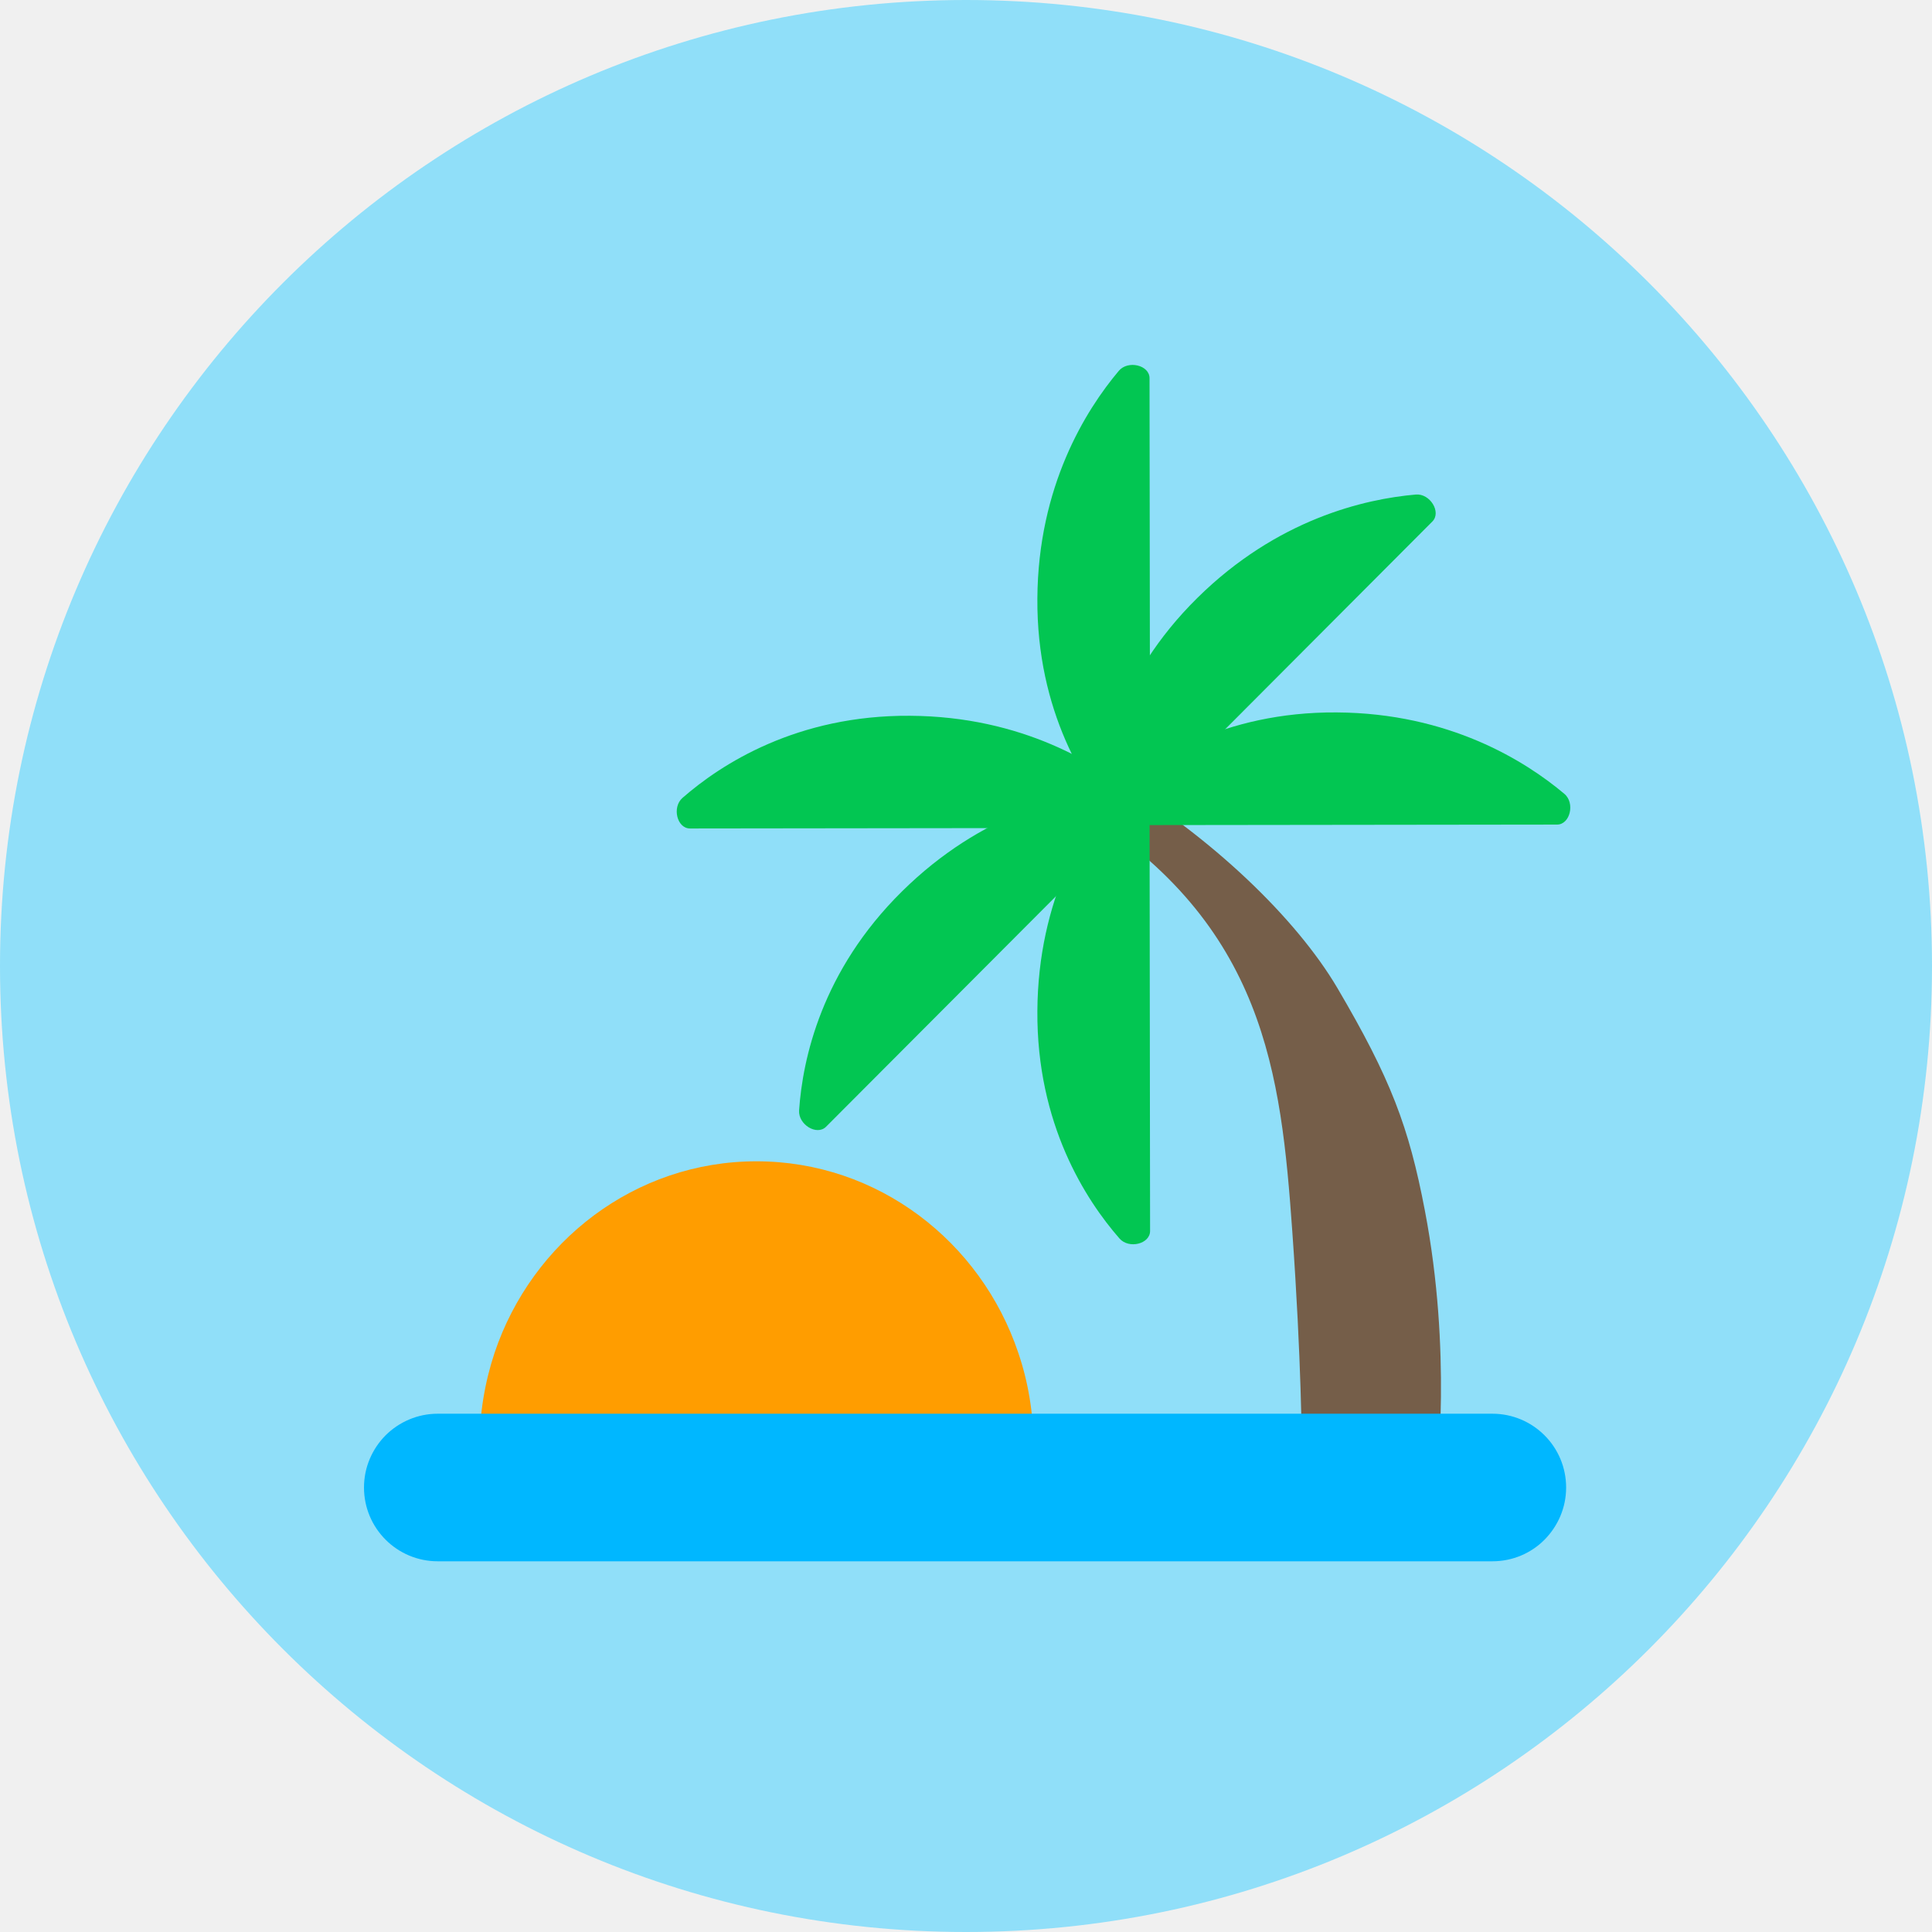
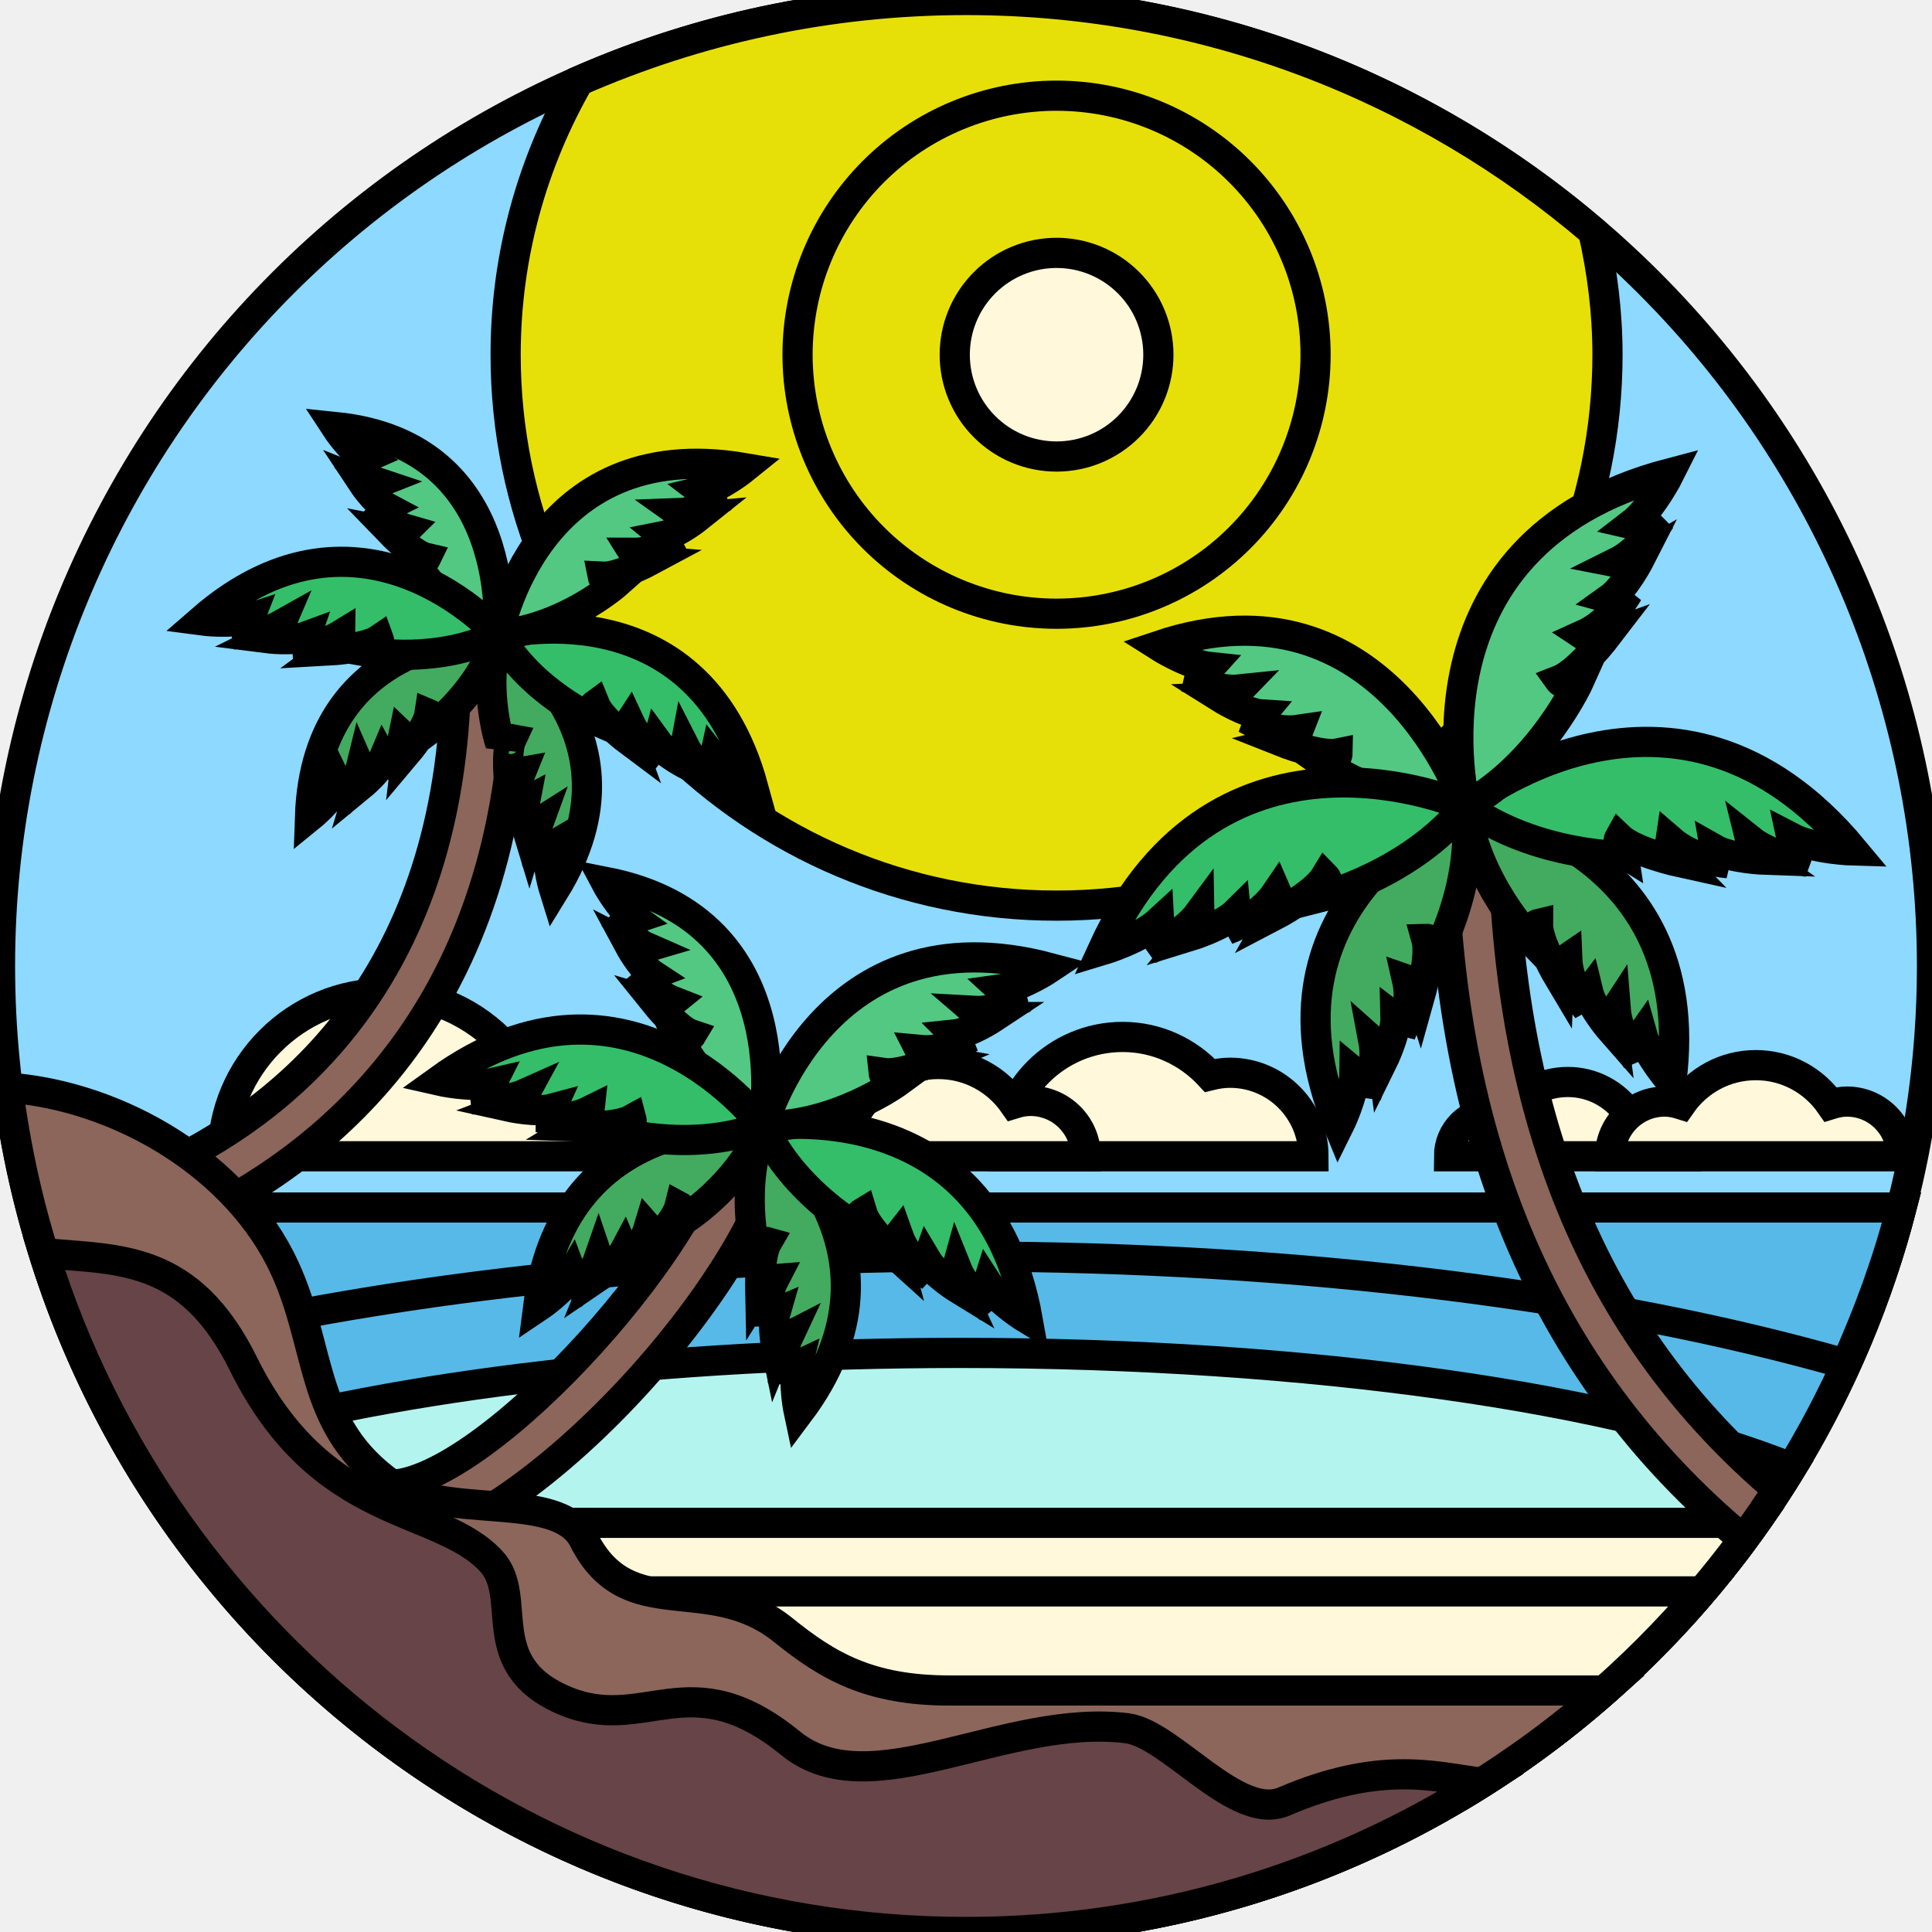
- <svg xmlns="http://www.w3.org/2000/svg" width="100px" height="100px" viewBox="-256 -256 1536.00 1536.00" class="icon" version="1.1" fill="#000000">
-   <g id="SVGRepo_bgCarrier" strokeWidth="0">
-     <rect x="-256" y="-256" width="1536.00" height="1536.00" rx="768" fill="#90dff9" strokeWidth="0" />
+ <svg xmlns="http://www.w3.org/2000/svg" width="64" height="64" viewBox="0 0 64 64" fill="none">
+   <g clip-path="url(#clip0_457_66)">
+     <path d="M0 32C0 40.487 3.371 48.626 9.373 54.627C15.374 60.629 23.513 64 32 64C40.487 64 48.626 60.629 54.627 54.627C60.629 48.626 64 40.487 64 32C64 23.513 60.629 15.374 54.627 9.373C48.626 3.371 40.487 0 32 0C23.513 0 15.374 3.371 9.373 9.373C3.371 15.374 0 23.513 0 32Z" fill="#8DD9FF" stroke="black" strokeWidth="0.062" />
+     <path d="M19.178 2.68C17.642 5.354 16.75 8.445 16.75 11.75C16.75 21.829 24.921 30 35 30C45.079 30 53.25 21.829 53.25 11.75C53.25 10.346 53.077 8.985 52.776 7.672C47.185 2.893 39.932 0 32 0C27.439 0 23.104 0.961 19.178 2.68Z" fill="#E7E008" stroke="black" strokeWidth="0.062" />
+     <path d="M26.42 11.75C26.42 12.877 26.642 13.992 27.073 15.033C27.504 16.074 28.136 17.02 28.933 17.817C29.73 18.614 30.676 19.246 31.717 19.677C32.758 20.108 33.873 20.33 35 20.33C36.127 20.33 37.242 20.108 38.283 19.677C39.324 19.246 40.27 18.614 41.067 17.817C41.864 17.02 42.496 16.074 42.927 15.033C43.358 13.992 43.58 12.877 43.58 11.75C43.58 9.475 42.676 7.292 41.067 5.683C39.458 4.074 37.276 3.17 35 3.17C32.724 3.17 30.542 4.074 28.933 5.683C27.324 7.292 26.42 9.475 26.42 11.75Z" fill="#E7E008" stroke="black" strokeWidth="0.062" />
+     <path d="M43.511 38.302C43.511 36.774 42.272 35.536 40.744 35.536C40.514 35.536 40.293 35.572 40.079 35.625C39.357 34.846 38.334 34.35 37.188 34.35C35.005 34.35 33.236 36.12 33.236 38.302H43.511V38.302Z" fill="#FFF8DB" stroke="black" strokeWidth="0.062" />
+     <path d="M21.415 38.302C21.415 36.214 19.722 34.521 17.634 34.521C17.319 34.521 17.017 34.571 16.725 34.644C15.738 33.578 14.339 32.901 12.773 32.901C9.79 32.901 7.371 35.319 7.371 38.302H21.415V38.302ZM34.136 36.469C33.944 36.469 33.762 36.507 33.587 36.561C33.035 35.768 32.12 35.246 31.08 35.246C30.041 35.246 29.125 35.768 28.573 36.561C28.399 36.506 28.217 36.469 28.025 36.469C27.012 36.469 26.191 37.289 26.191 38.302H35.969C35.969 37.289 35.148 36.469 34.136 36.469ZM54.396 36.826C54.241 36.826 54.095 36.856 53.955 36.901C53.51 36.262 52.773 35.842 51.936 35.842C51.099 35.842 50.362 36.262 49.917 36.901C49.777 36.856 49.631 36.826 49.476 36.826C48.661 36.826 48 37.487 48 38.302H55.872C55.872 37.487 55.211 36.826 54.396 36.826Z" fill="#FFF8DB" stroke="black" strokeWidth="0.062" />
+     <path d="M61.181 36.491C60.991 36.491 60.812 36.529 60.639 36.583C60.094 35.799 59.19 35.284 58.163 35.284C57.136 35.284 56.232 35.799 55.686 36.583C55.514 36.529 55.335 36.491 55.145 36.491C54.145 36.491 53.334 37.302 53.334 38.302H62.992C62.992 37.302 62.181 36.491 61.181 36.491Z" fill="#FFF8DB" stroke="black" strokeWidth="0.062" />
+     <path d="M62.992 40H5.833L11 52C11 52 25.767 60.667 30.05 61.667C31.812 62.078 34.897 62.771 37.919 63.445C50.142 61.157 59.922 51.929 62.992 40Z" fill="#57B9E7" stroke="black" strokeWidth="0.062" />
+     <path d="M59.348 48.623C53.697 46.343 43.488 44.817 31.812 44.817C21.928 44.817 13.088 45.909 7.178 47.627L8.8 51.331C8.8 51.331 19.778 57.666 26.272 60.502C28.073 60.578 29.922 60.62 31.812 60.62C37.872 60.62 43.533 60.207 48.374 59.493C52.857 56.817 56.633 53.08 59.348 48.623Z" fill="#B3F4EF" stroke="black" strokeWidth="0.062" />
+     <path d="M58.144 50.445H16.524V53.375H55.808C56.643 52.447 57.421 51.467 58.144 50.445Z" fill="#FFF8DB" stroke="black" strokeWidth="0.062" />
+     <path d="M56.367 52.718H16.524C16.524 52.718 24.56 58.125 24.655 58.125C24.716 58.125 36.693 59.169 45.148 59.906C46.256 59.782 47.337 59.646 48.374 59.493C51.401 57.687 54.094 55.387 56.367 52.718Z" fill="#FFF8DB" stroke="black" strokeWidth="0.062" />
+     <path d="M32 41.625C43.229 41.625 53.456 42.974 61.145 45.184C61.897 43.524 62.529 41.797 62.992 40H5.833L7.56 44.01C14.514 42.506 22.929 41.625 32 41.625Z" fill="#57B9E7" stroke="black" strokeWidth="0.062" />
+     <path d="M5.965 40.5C5.738 40.5 5.518 40.423 5.341 40.282C5.164 40.141 5.04 39.943 4.989 39.722C4.939 39.501 4.965 39.27 5.064 39.066C5.162 38.861 5.327 38.697 5.531 38.599C9.902 36.498 15.113 31.907 15.113 21.96C15.113 21.408 15.56 20.96 16.113 20.96C16.666 20.96 17.113 21.408 17.113 21.96C17.113 32.947 11.285 38.053 6.397 40.401C6.262 40.466 6.114 40.5 5.965 40.5Z" fill="#8C665B" stroke="black" strokeWidth="0.062" />
+     <path d="M16.506 21.023C16.506 21.023 10.479 20.865 10.269 27.046C10.269 27.046 10.953 26.492 11.192 25.975C11.192 25.975 11.347 26.288 11.237 26.616C11.237 26.616 11.801 26.068 11.949 25.461C11.949 25.461 12.05 25.688 11.951 26.015C11.951 26.015 12.539 25.532 12.701 25.146C12.701 25.146 12.797 25.319 12.664 25.561C12.664 25.561 13.222 25.076 13.362 24.385C13.362 24.385 13.532 24.543 13.488 24.905C13.488 24.905 14.156 24.114 14.225 23.659C14.225 23.659 14.453 23.754 14.323 24.097C14.323 24.097 15.959 22.881 16.506 21.023Z" fill="#43AB5F" stroke="black" strokeWidth="0.062" />
+     <path d="M16.506 21.023C16.506 21.023 21.611 24.23 18.362 29.492C18.362 29.492 18.099 28.652 18.187 28.089C18.187 28.089 17.884 28.264 17.794 28.598C17.794 28.598 17.628 27.829 17.842 27.242C17.842 27.242 17.631 27.374 17.533 27.703C17.533 27.703 17.311 26.974 17.39 26.563C17.39 26.563 17.214 26.654 17.191 26.929C17.191 26.929 16.995 26.216 17.261 25.564C17.261 25.564 17.032 25.601 16.867 25.927C16.867 25.927 16.75 24.898 16.945 24.481C16.945 24.481 16.702 24.434 16.62 24.792C16.62 24.791 15.932 22.873 16.506 21.023Z" fill="#43AB5F" stroke="black" strokeWidth="0.062" />
+     <path d="M16.506 21.023C16.506 21.023 17.126 14.756 11.125 14.146C11.125 14.146 11.611 14.893 12.096 15.175C12.096 15.175 11.779 15.316 11.469 15.181C11.469 15.181 11.959 15.803 12.538 15.995C12.538 15.995 12.31 16.087 11.998 15.962C11.998 15.962 12.423 16.606 12.787 16.799C12.787 16.799 12.611 16.888 12.385 16.734C12.385 16.734 12.815 17.346 13.476 17.535C13.476 17.535 13.31 17.703 12.96 17.634C12.96 17.634 13.679 18.38 14.117 18.481C14.117 18.481 14.006 18.712 13.682 18.555C13.682 18.555 14.739 20.336 16.506 21.023Z" fill="#52C883" stroke="black" strokeWidth="0.062" />
+     <path d="M16.506 21.023C16.506 21.023 11.991 15.923 6.675 20.552C6.675 20.552 7.663 20.685 8.279 20.482C8.279 20.482 8.137 20.853 7.78 21.016C7.78 21.016 8.671 21.056 9.291 20.707C9.291 20.707 9.181 20.967 8.831 21.139C8.831 21.139 9.687 21.249 10.135 21.084C10.135 21.084 10.064 21.298 9.759 21.375C9.759 21.375 10.594 21.46 11.278 21.038C11.278 21.038 11.278 21.301 10.941 21.547C10.941 21.547 12.116 21.483 12.55 21.187C12.55 21.187 12.646 21.449 12.259 21.608C12.259 21.608 14.535 22.015 16.506 21.023ZM16.506 21.023C16.506 21.023 23.09 19.278 24.952 26.076C24.952 26.076 24.055 25.64 23.655 25.129C23.655 25.129 23.567 25.517 23.774 25.851C23.774 25.851 23.01 25.39 22.688 24.756C22.688 24.756 22.635 25.034 22.832 25.371C22.832 25.371 22.057 24.988 21.777 24.602C21.777 24.602 21.717 24.82 21.928 25.053C21.928 25.053 21.186 24.661 20.85 23.931C20.85 23.931 20.704 24.15 20.848 24.541C20.848 24.541 19.905 23.837 19.709 23.351C19.709 23.351 19.483 23.516 19.717 23.862C19.717 23.862 17.598 22.941 16.506 21.023Z" fill="#34BE69" />
+     <path d="M16.506 21.023C16.506 21.023 11.991 15.923 6.675 20.552C6.675 20.552 7.663 20.685 8.279 20.482C8.279 20.482 8.137 20.853 7.78 21.016C7.78 21.016 8.671 21.056 9.291 20.707C9.291 20.707 9.181 20.967 8.831 21.139C8.831 21.139 9.687 21.249 10.135 21.084C10.135 21.084 10.064 21.298 9.759 21.375C9.759 21.375 10.594 21.46 11.278 21.038C11.278 21.038 11.278 21.301 10.941 21.547C10.941 21.547 12.116 21.483 12.55 21.187C12.55 21.187 12.646 21.449 12.259 21.608C12.259 21.608 14.535 22.015 16.506 21.023ZM16.506 21.023C16.506 21.023 23.09 19.278 24.952 26.076C24.952 26.076 24.055 25.64 23.655 25.129C23.655 25.129 23.567 25.517 23.774 25.851C23.774 25.851 23.01 25.39 22.688 24.756C22.688 24.756 22.635 25.034 22.832 25.371C22.832 25.371 22.057 24.988 21.777 24.602C21.777 24.602 21.717 24.82 21.928 25.053C21.928 25.053 21.186 24.661 20.85 23.931C20.85 23.931 20.704 24.15 20.848 24.541C20.848 24.541 19.905 23.837 19.709 23.351C19.709 23.351 19.483 23.516 19.717 23.862C19.717 23.862 17.598 22.941 16.506 21.023Z" stroke="black" strokeWidth="0.062" />
+     <path d="M16.506 21.023C16.506 21.023 17.707 14.318 24.655 15.503C24.655 15.503 23.88 16.132 23.248 16.279C23.248 16.279 23.563 16.522 23.953 16.475C23.953 16.475 23.213 16.973 22.502 16.998C22.502 16.998 22.731 17.163 23.12 17.127C23.12 17.127 22.446 17.667 21.977 17.759C21.977 17.759 22.149 17.904 22.45 17.812C22.45 17.812 21.78 18.319 20.977 18.314C20.977 18.314 21.114 18.539 21.529 18.574C21.529 18.574 20.493 19.131 19.969 19.104C19.969 19.104 20.023 19.378 20.436 19.312C20.436 19.312 18.705 20.844 16.506 21.023Z" fill="#52C883" stroke="black" strokeWidth="0.062" />
+     <path d="M12.882 51.219V49.19C16.098 49.19 23.769 40.722 23.972 36.946L25.999 37.055C25.733 41.953 17.154 51.219 12.882 51.219Z" fill="#8C665B" stroke="black" strokeWidth="0.062" />
+     <path d="M31.627 11.75C31.627 12.645 31.982 13.503 32.615 14.135C33.247 14.768 34.105 15.123 35 15.123C35.895 15.123 36.753 14.768 37.385 14.135C38.018 13.503 38.373 12.645 38.373 11.75C38.373 10.855 38.018 9.998 37.385 9.365C36.753 8.732 35.895 8.377 35 8.377C34.105 8.377 33.247 8.732 32.615 9.365C31.982 9.998 31.627 10.855 31.627 11.75Z" fill="#FFF8DB" stroke="black" strokeWidth="0.062" />
+     <path d="M25.949 54C23.471 52 20.81 53.917 19.341 51C18.475 49.28 14.608 50.45 12.733 49C10.255 47.083 10.635 44.615 9.429 42C7.881 38.641 3.993 36.307 0.261 36.028C2.244 51.798 15.692 64 32 64C40.112 64 47.514 60.975 53.155 56H31.456C28.794 56 27.417 55.185 25.949 54Z" fill="#8C665B" stroke="black" strokeWidth="0.062" />
+     <path d="M25.278 37.303C25.278 37.303 18.678 36.524 17.826 43.288C17.826 43.288 18.632 42.749 18.947 42.205C18.947 42.205 19.085 42.565 18.932 42.913C18.932 42.913 19.605 42.368 19.829 41.717C19.829 41.717 19.918 41.976 19.775 42.325C19.775 42.325 20.47 41.854 20.687 41.446C20.687 41.446 20.775 41.647 20.604 41.899C20.604 41.899 21.266 41.422 21.488 40.678C21.488 40.678 21.66 40.868 21.575 41.262C21.575 41.262 22.388 40.46 22.51 39.968C22.51 39.968 22.75 40.095 22.573 40.459C22.573 40.459 24.491 39.288 25.278 37.303Z" fill="#43AB5F" stroke="black" strokeWidth="0.062" />
+     <path d="M25.278 37.303C25.278 37.303 30.559 41.337 26.463 46.787C26.463 46.787 26.26 45.839 26.412 45.23C26.412 45.23 26.063 45.392 25.93 45.748C25.93 45.748 25.826 44.888 26.119 44.265C26.119 44.265 25.875 44.389 25.733 44.739C25.733 44.739 25.563 43.917 25.691 43.474C25.691 43.474 25.488 43.556 25.435 43.856C25.435 43.856 25.292 43.053 25.65 42.364C25.65 42.364 25.395 42.381 25.181 42.723C25.181 42.723 25.156 41.582 25.412 41.143C25.412 41.143 25.15 41.067 25.024 41.452C25.024 41.452 24.462 39.276 25.278 37.303Z" fill="#43AB5F" stroke="black" strokeWidth="0.062" />
+     <path d="M25.278 37.303C25.278 37.303 26.589 30.487 20.063 29.213C20.063 29.213 20.522 30.082 21.026 30.44C21.026 30.44 20.664 30.563 20.337 30.384C20.337 30.384 20.812 31.116 21.428 31.385C21.428 31.385 21.169 31.463 20.839 31.295C20.839 31.295 21.241 32.044 21.621 32.293C21.621 32.293 21.418 32.373 21.186 32.181C21.186 32.181 21.596 32.896 22.303 33.17C22.303 33.17 22.103 33.337 21.726 33.227C21.726 33.227 22.441 34.117 22.911 34.272C22.911 34.272 22.767 34.515 22.427 34.31C22.427 34.31 23.408 36.371 25.278 37.303Z" fill="#52C883" stroke="black" strokeWidth="0.062" />
+     <path d="M25.278 37.303C25.278 37.303 20.835 31.251 14.533 35.797C14.533 35.797 15.605 36.043 16.302 35.882C16.302 35.882 16.108 36.275 15.7 36.418C15.7 36.418 16.674 36.552 17.39 36.231C17.39 36.231 17.243 36.505 16.841 36.659C16.841 36.659 17.77 36.866 18.278 36.729C18.278 36.729 18.179 36.957 17.837 37.012C17.837 37.012 18.745 37.188 19.538 36.794C19.538 36.794 19.511 37.083 19.117 37.319C19.117 37.319 20.413 37.367 20.919 37.086C20.919 37.086 20.998 37.383 20.558 37.519C20.558 37.519 23.014 38.194 25.278 37.303ZM25.278 37.303C25.278 37.303 32.681 36.05 34.042 43.7C34.042 43.7 33.1 43.131 32.713 42.53C32.713 42.53 32.578 42.947 32.771 43.335C32.771 43.335 31.979 42.752 31.688 42.023C31.688 42.023 31.603 42.323 31.785 42.713C31.785 42.713 30.973 42.215 30.704 41.763C30.704 41.763 30.617 41.996 30.824 42.273C30.824 42.273 30.049 41.768 29.754 40.933C29.754 40.933 29.572 41.159 29.691 41.602C29.691 41.602 28.726 40.735 28.56 40.181C28.56 40.181 28.296 40.34 28.518 40.743C28.517 40.744 26.284 39.518 25.278 37.303Z" fill="#34BE69" />
+     <path d="M25.278 37.303C25.278 37.303 20.835 31.251 14.533 35.797C14.533 35.797 15.605 36.043 16.302 35.882C16.302 35.882 16.108 36.275 15.7 36.418C15.7 36.418 16.674 36.552 17.39 36.231C17.39 36.231 17.243 36.505 16.841 36.659C16.841 36.659 17.77 36.866 18.278 36.729C18.278 36.729 18.179 36.957 17.837 37.012C17.837 37.012 18.745 37.188 19.538 36.794C19.538 36.794 19.511 37.083 19.117 37.319C19.117 37.319 20.413 37.367 20.919 37.086C20.919 37.086 20.998 37.383 20.558 37.519C20.558 37.519 23.014 38.194 25.278 37.303ZM25.278 37.303C25.278 37.303 32.681 36.05 34.042 43.7C34.042 43.7 33.1 43.131 32.713 42.53C32.713 42.53 32.578 42.947 32.771 43.335C32.771 43.335 31.979 42.752 31.688 42.023C31.688 42.023 31.603 42.323 31.785 42.713C31.785 42.713 30.973 42.215 30.704 41.763C30.704 41.763 30.617 41.996 30.824 42.273C30.824 42.273 30.049 41.768 29.754 40.933C29.754 40.933 29.572 41.159 29.691 41.602C29.691 41.602 28.726 40.735 28.56 40.181C28.56 40.181 28.296 40.34 28.518 40.743C28.517 40.744 26.284 39.518 25.278 37.303Z" stroke="black" strokeWidth="0.062" />
+     <path d="M25.278 37.303C25.278 37.303 27.271 30.064 34.779 32.064C34.779 32.064 33.865 32.677 33.157 32.774C33.157 32.774 33.478 33.072 33.911 33.061C33.911 33.061 33.048 33.533 32.265 33.488C32.265 33.488 32.5 33.692 32.93 33.692C32.93 33.692 32.136 34.218 31.613 34.271C31.613 34.271 31.787 34.448 32.126 34.377C32.126 34.377 31.34 34.866 30.459 34.781C30.459 34.781 30.587 35.041 31.039 35.121C31.039 35.121 29.845 35.628 29.273 35.545C29.273 35.545 29.305 35.852 29.765 35.821C29.765 35.821 27.71 37.328 25.278 37.303Z" fill="#52C883" stroke="black" strokeWidth="0.062" />
+     <path d="M49.782 27H47.782C47.782 37.548 51.051 45.406 57.748 50.998C58.145 50.461 58.522 49.907 58.886 49.344C52.768 44.157 49.782 36.837 49.782 27Z" fill="#8C665B" stroke="black" strokeWidth="0.062" />
+     <path d="M48.547 26.708C48.547 26.708 41.245 29.789 44.348 37.304C44.348 37.304 44.865 36.269 44.871 35.52C44.871 35.52 45.227 35.812 45.273 36.263C45.273 36.263 45.651 35.301 45.498 34.494C45.498 34.494 45.743 34.71 45.801 35.157C45.801 35.157 46.244 34.258 46.229 33.708C46.229 33.708 46.438 33.864 46.409 34.226C46.409 34.226 46.815 33.342 46.606 32.439C46.606 32.439 46.896 32.535 47.041 32.993C47.041 32.993 47.411 31.683 47.247 31.101C47.247 31.101 47.571 31.091 47.601 31.573C47.601 31.573 48.901 29.229 48.547 26.708Z" fill="#43AB5F" stroke="black" strokeWidth="0.062" />
+     <path d="M48.547 26.708C48.547 26.708 56.4 27.778 55.364 35.842C55.364 35.842 54.595 34.979 54.394 34.257C54.394 34.257 54.127 34.631 54.2 35.079C54.2 35.079 53.584 34.249 53.521 33.43C53.521 33.43 53.341 33.702 53.401 34.149C53.401 34.149 52.74 33.397 52.611 32.861C52.611 32.861 52.45 33.067 52.572 33.409C52.572 33.409 51.95 32.661 51.915 31.735C51.915 31.735 51.661 31.904 51.641 32.383C51.641 32.383 50.942 31.215 50.948 30.61C50.948 30.61 50.633 30.685 50.729 31.158C50.729 31.158 48.864 29.234 48.547 26.708Z" fill="#43AB5F" stroke="black" strokeWidth="0.062" />
+     <path d="M48.547 26.708C48.547 26.708 45.89 18.868 38.373 21.393C38.373 21.393 39.361 22.023 40.094 22.098C40.094 22.098 39.791 22.439 39.347 22.445C39.347 22.445 40.271 22.924 41.069 22.84C41.069 22.84 40.845 23.074 40.405 23.094C40.405 23.094 41.263 23.634 41.803 23.668C41.803 23.668 41.64 23.87 41.286 23.808C41.286 23.808 42.133 24.308 43.028 24.175C43.028 24.175 42.919 24.466 42.463 24.574C42.463 24.574 43.728 25.077 44.307 24.96C44.307 24.96 44.301 25.297 43.827 25.284C43.827 25.284 46.059 26.843 48.547 26.708Z" fill="#52C883" stroke="black" strokeWidth="0.062" />
+     <path d="M48.547 26.708C48.547 26.708 40.374 23.051 36.519 31.477C36.519 31.477 37.776 31.101 38.403 30.523C38.403 30.523 38.434 31.044 38.095 31.434C38.095 31.434 39.184 30.998 39.737 30.244C39.737 30.244 39.746 30.614 39.42 31.011C39.42 31.011 40.506 30.678 40.951 30.237C40.951 30.237 40.983 30.531 40.66 30.79C40.66 30.79 41.706 30.437 42.296 29.562C42.296 29.562 42.438 29.877 42.169 30.354C42.169 30.354 43.541 29.64 43.899 29.05C43.899 29.05 44.157 29.312 43.78 29.712C43.78 29.712 46.725 28.965 48.547 26.708Z" fill="#34BE69" stroke="black" strokeWidth="0.062" />
+     <path d="M48.547 26.708C48.547 26.708 55.484 21.047 61.402 28.176C61.402 28.176 60.091 28.141 59.335 27.746C59.335 27.746 59.441 28.257 59.87 28.545C59.87 28.545 58.705 28.408 57.975 27.824C57.975 27.824 58.062 28.185 58.481 28.482C58.481 28.482 57.346 28.444 56.8 28.134C56.8 28.134 56.847 28.427 57.226 28.593C57.226 28.593 56.124 28.525 55.327 27.833C55.327 27.833 55.271 28.175 55.655 28.565C55.655 28.565 54.145 28.234 53.645 27.758C53.645 27.758 53.465 28.078 53.933 28.366C53.933 28.365 50.895 28.412 48.547 26.708Z" fill="#34BE69" stroke="black" strokeWidth="0.062" />
+     <path d="M48.547 26.708C48.547 26.708 46.348 18.028 55.31 15.677C55.31 15.677 54.724 16.851 54.047 17.369C54.047 17.369 54.555 17.489 54.998 17.222C54.998 17.222 54.381 18.22 53.543 18.635C53.543 18.635 53.907 18.708 54.353 18.455C54.353 18.455 53.839 19.467 53.328 19.831C53.328 19.831 53.613 19.912 53.923 19.639C53.923 19.639 53.396 20.608 52.432 21.039C52.432 21.039 52.718 21.234 53.234 21.05C53.234 21.05 52.295 22.28 51.653 22.531C51.653 22.531 51.867 22.829 52.326 22.527C52.326 22.527 51.084 25.3 48.547 26.708Z" fill="#52C883" stroke="black" strokeWidth="0.062" />
+     <path d="M8.065 45.184C6.293 41.6 4.005 41.729 1.454 41.517C5.506 54.541 17.643 64 32 64C38.276 64 44.123 62.184 49.062 59.06C47.462 58.827 45.667 58.333 42.533 59.678C40.966 60.351 38.781 57.428 37.334 57.25C33.263 56.75 28.833 59.906 26.191 57.75C22.802 54.985 21.375 57.5 18.651 56.312C15.926 55.125 17.37 52.906 16.277 51.722C14.533 49.834 10.667 50.445 8.065 45.184Z" fill="#674447" stroke="black" strokeWidth="0.062" />
  </g>
-   <g id="SVGRepo_tracerCarrier" strokeLinecap="round" strokeLinejoin="round" />
-   <g id="SVGRepo_iconCarrier">
-     <path d="M885.76 921.28h-106.56l-0.32-26.773c0.107-0.747-0.107-68.267-7.467-171.52-8.96-125.653-21.76-243.413-167.573-334.827l24.533-26.027c78.72 46.933 146.24 112 178.88 167.36 42.347 72 56.853 110.293 69.547 176.853 21.653 112.64 9.493 211.307 8.96 214.933z" fill="#755E49" />
-     <path d="M565.653 893.404c0 14.933-1.387 29.44-4.053 43.52H129.28c-2.667-14.08-4.053-28.693-4.053-43.52 0-25.813 4.267-50.667 11.947-73.813 29.76-88.64 111.787-152.32 208.213-152.32 96.427 0 178.453 63.68 208.213 152.32 7.893 23.147 12.053 48 12.053 73.813z" fill="#FF9D00" />
-     <path d="M989.12 926.613c0 16.213-6.613 30.827-17.173 41.493-10.56 10.667-25.28 17.173-41.493 17.173h-838.4c-32.427 0-58.667-26.24-58.667-58.667 0-16.213 6.613-30.827 17.173-41.493 10.667-10.56 25.28-17.173 41.493-17.173h838.4c32.427 0 58.667 26.24 58.667 58.667z" fill="#00B7FF" />
-     <path d="M981.867 399.573c10.453 0 14.507-17.173 5.867-24.427-31.147-26.24-91.733-64.213-181.013-64.747-89.92-0.64-150.293 38.507-180.907 65.28-8.533 7.467-4.373 24.32 5.973 24.32l350.08-0.427z" fill="#02C652" />
-     <path d="M882.773 158.613c7.36-7.36-1.813-22.4-13.12-21.44-40.64 3.52-110.293 19.52-173.76 82.24-64 63.147-79.04 133.44-81.813 174.08-0.747 11.307 14.08 20.373 21.44 13.013l247.253-247.893z" fill="#02C652" />
-     <path d="M648 391.893c7.36-7.36-1.813-22.4-13.12-21.44-40.64 3.52-110.293 19.52-173.76 82.24-64 63.147-79.04 133.44-81.813 174.08-0.747 11.307 14.08 20.373 21.44 13.013l247.253-247.893z" fill="#02C652" />
-     <path d="M657.92 44.693c0-10.453-17.173-14.507-24.427-5.867-26.24 31.147-64.213 91.733-64.747 181.013-0.64 89.92 38.507 150.293 65.28 180.907 7.467 8.533 24.32 4.373 24.32-5.973l-0.427-350.08z" fill="#02C652" />
-     <path d="M657.92 372.587c0-10.453-17.173-14.507-24.427-5.867-26.24 31.147-64.213 91.733-64.747 181.013-0.64 89.92 38.507 150.293 65.28 180.907 7.467 8.533 24.32 4.373 24.32-5.973l-0.427-350.08z" fill="#02C652" />
-     <path d="M642.667 402.24c10.453 0 14.507-17.173 5.867-24.427-31.147-26.24-91.733-64.213-181.013-64.747-89.92-0.64-150.293 38.507-180.907 65.28-8.533 7.467-4.373 24.32 5.973 24.32l350.08-0.427z" fill="#02C652" />
-   </g>
+   <defs>
+     <clipPath id="clip0_457_66">
+       <rect width="64" height="64" fill="white" />
+     </clipPath>
+   </defs>
</svg>
